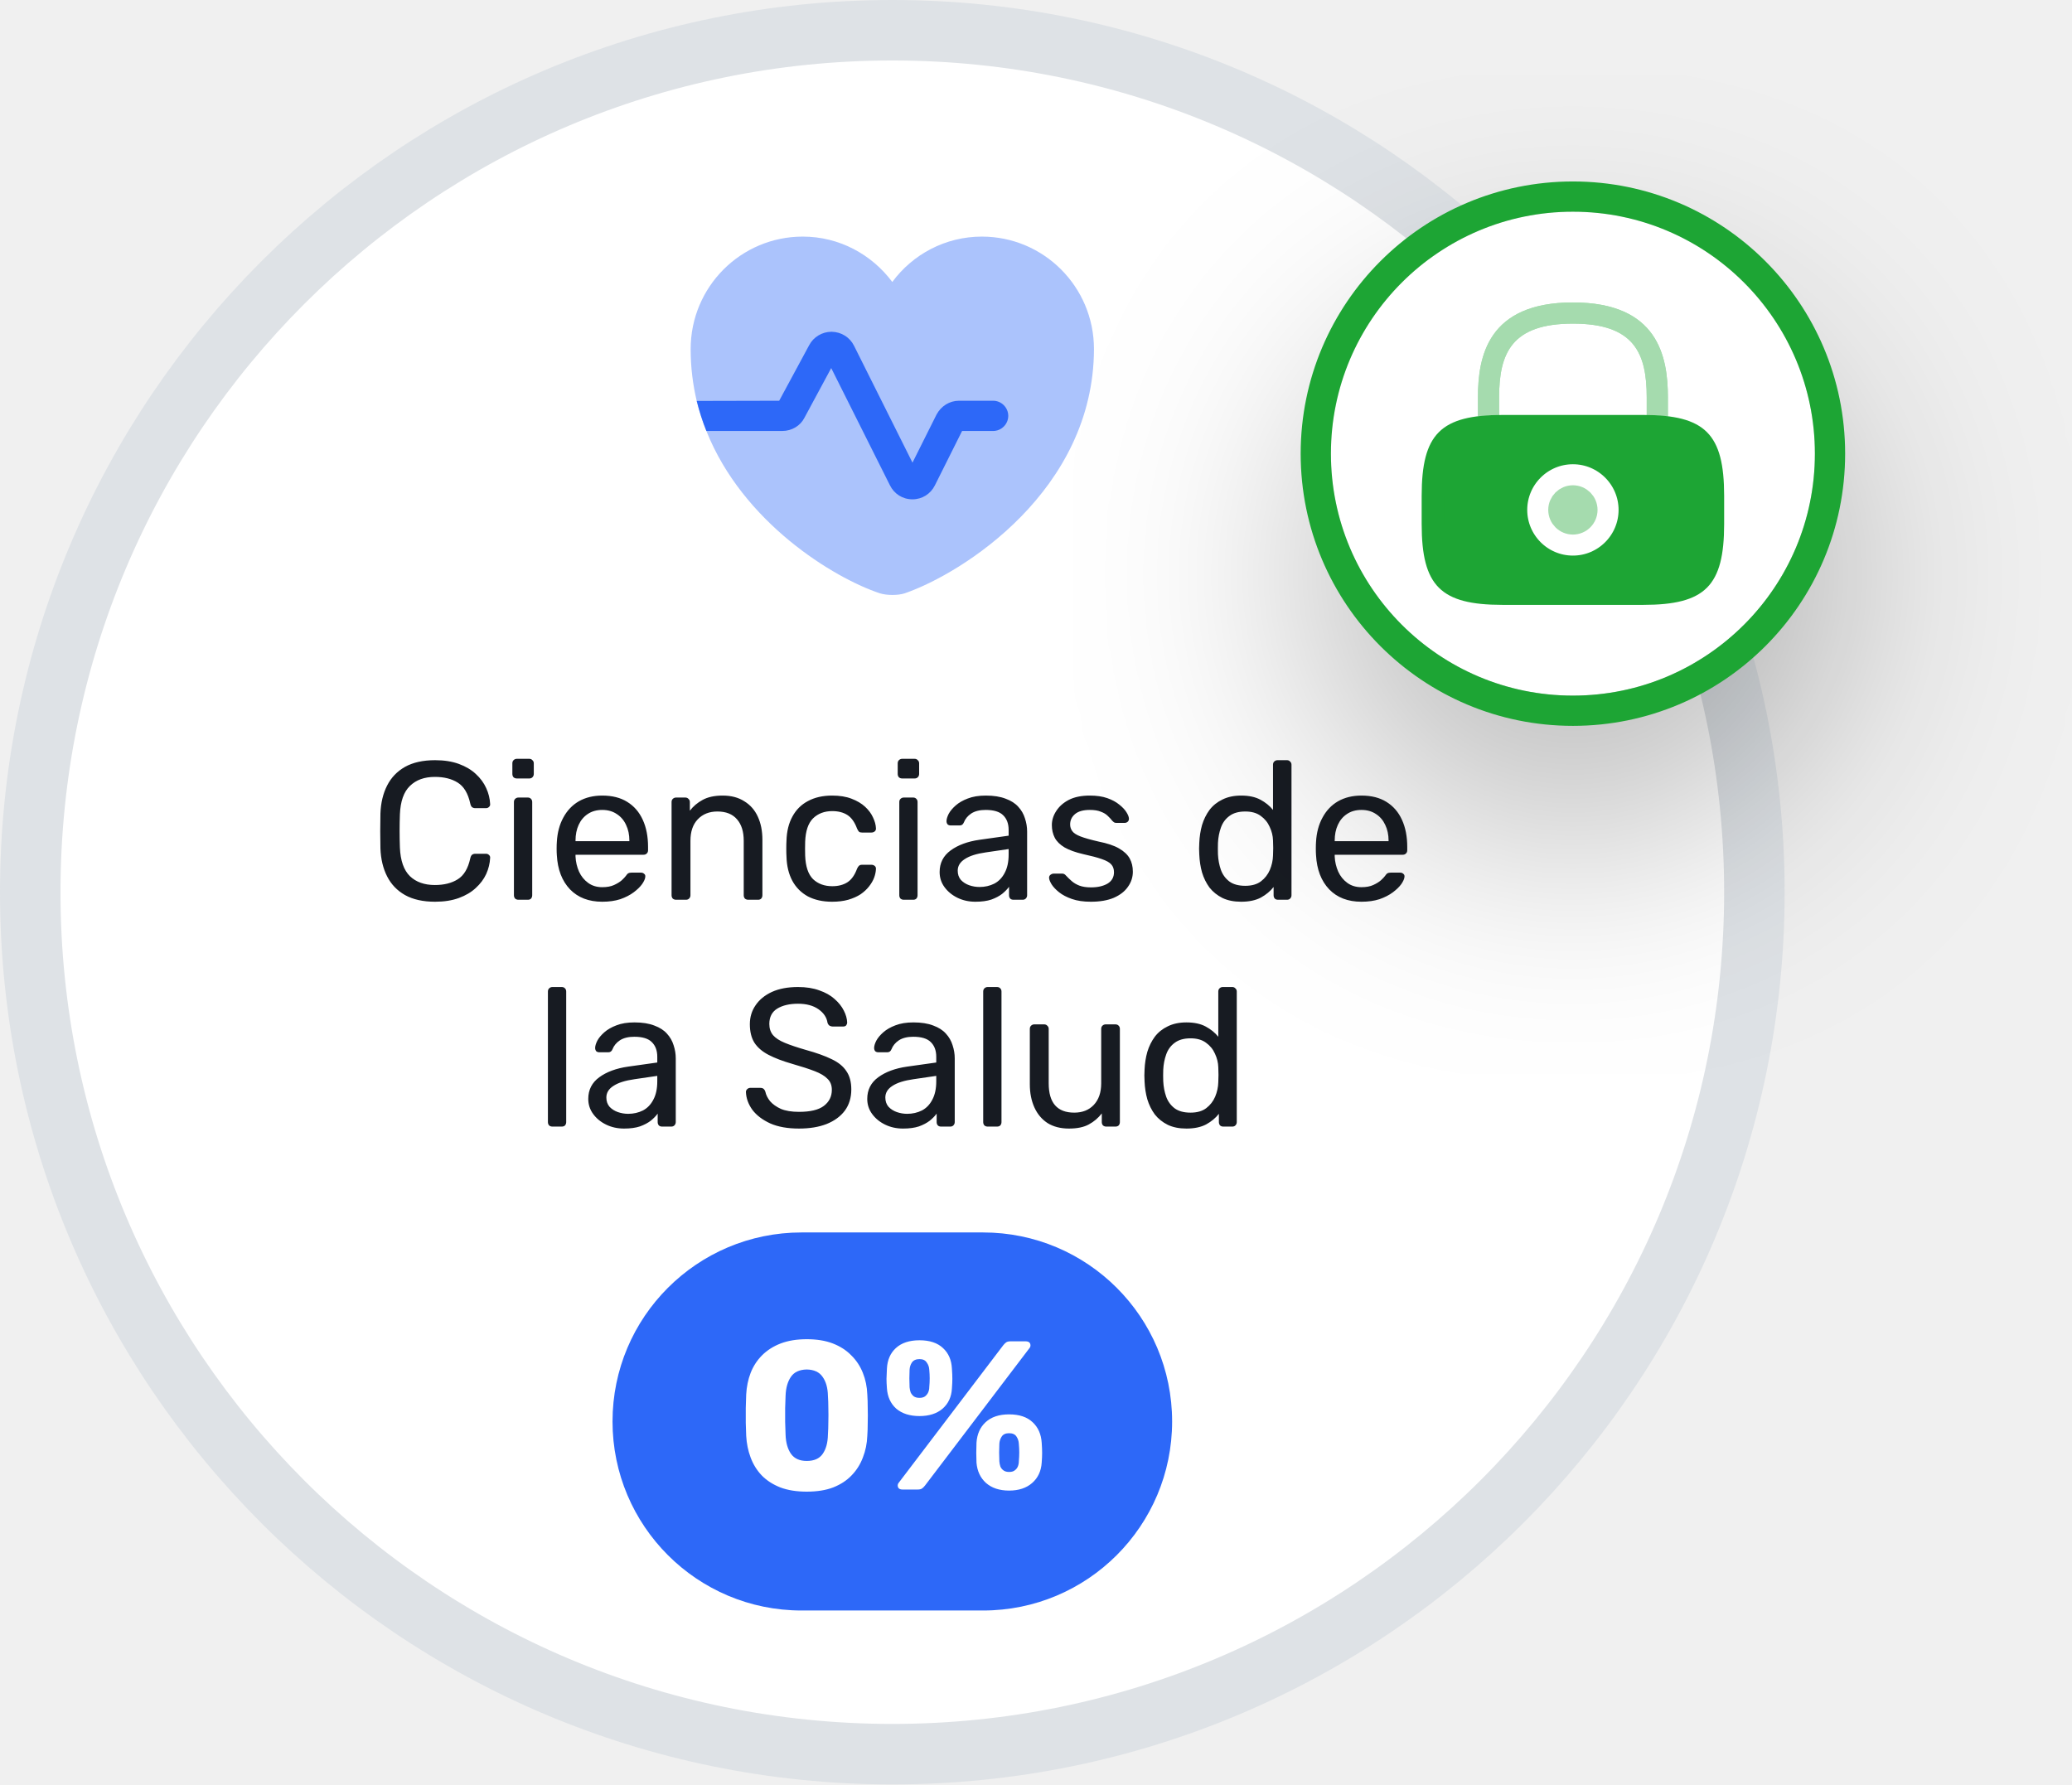
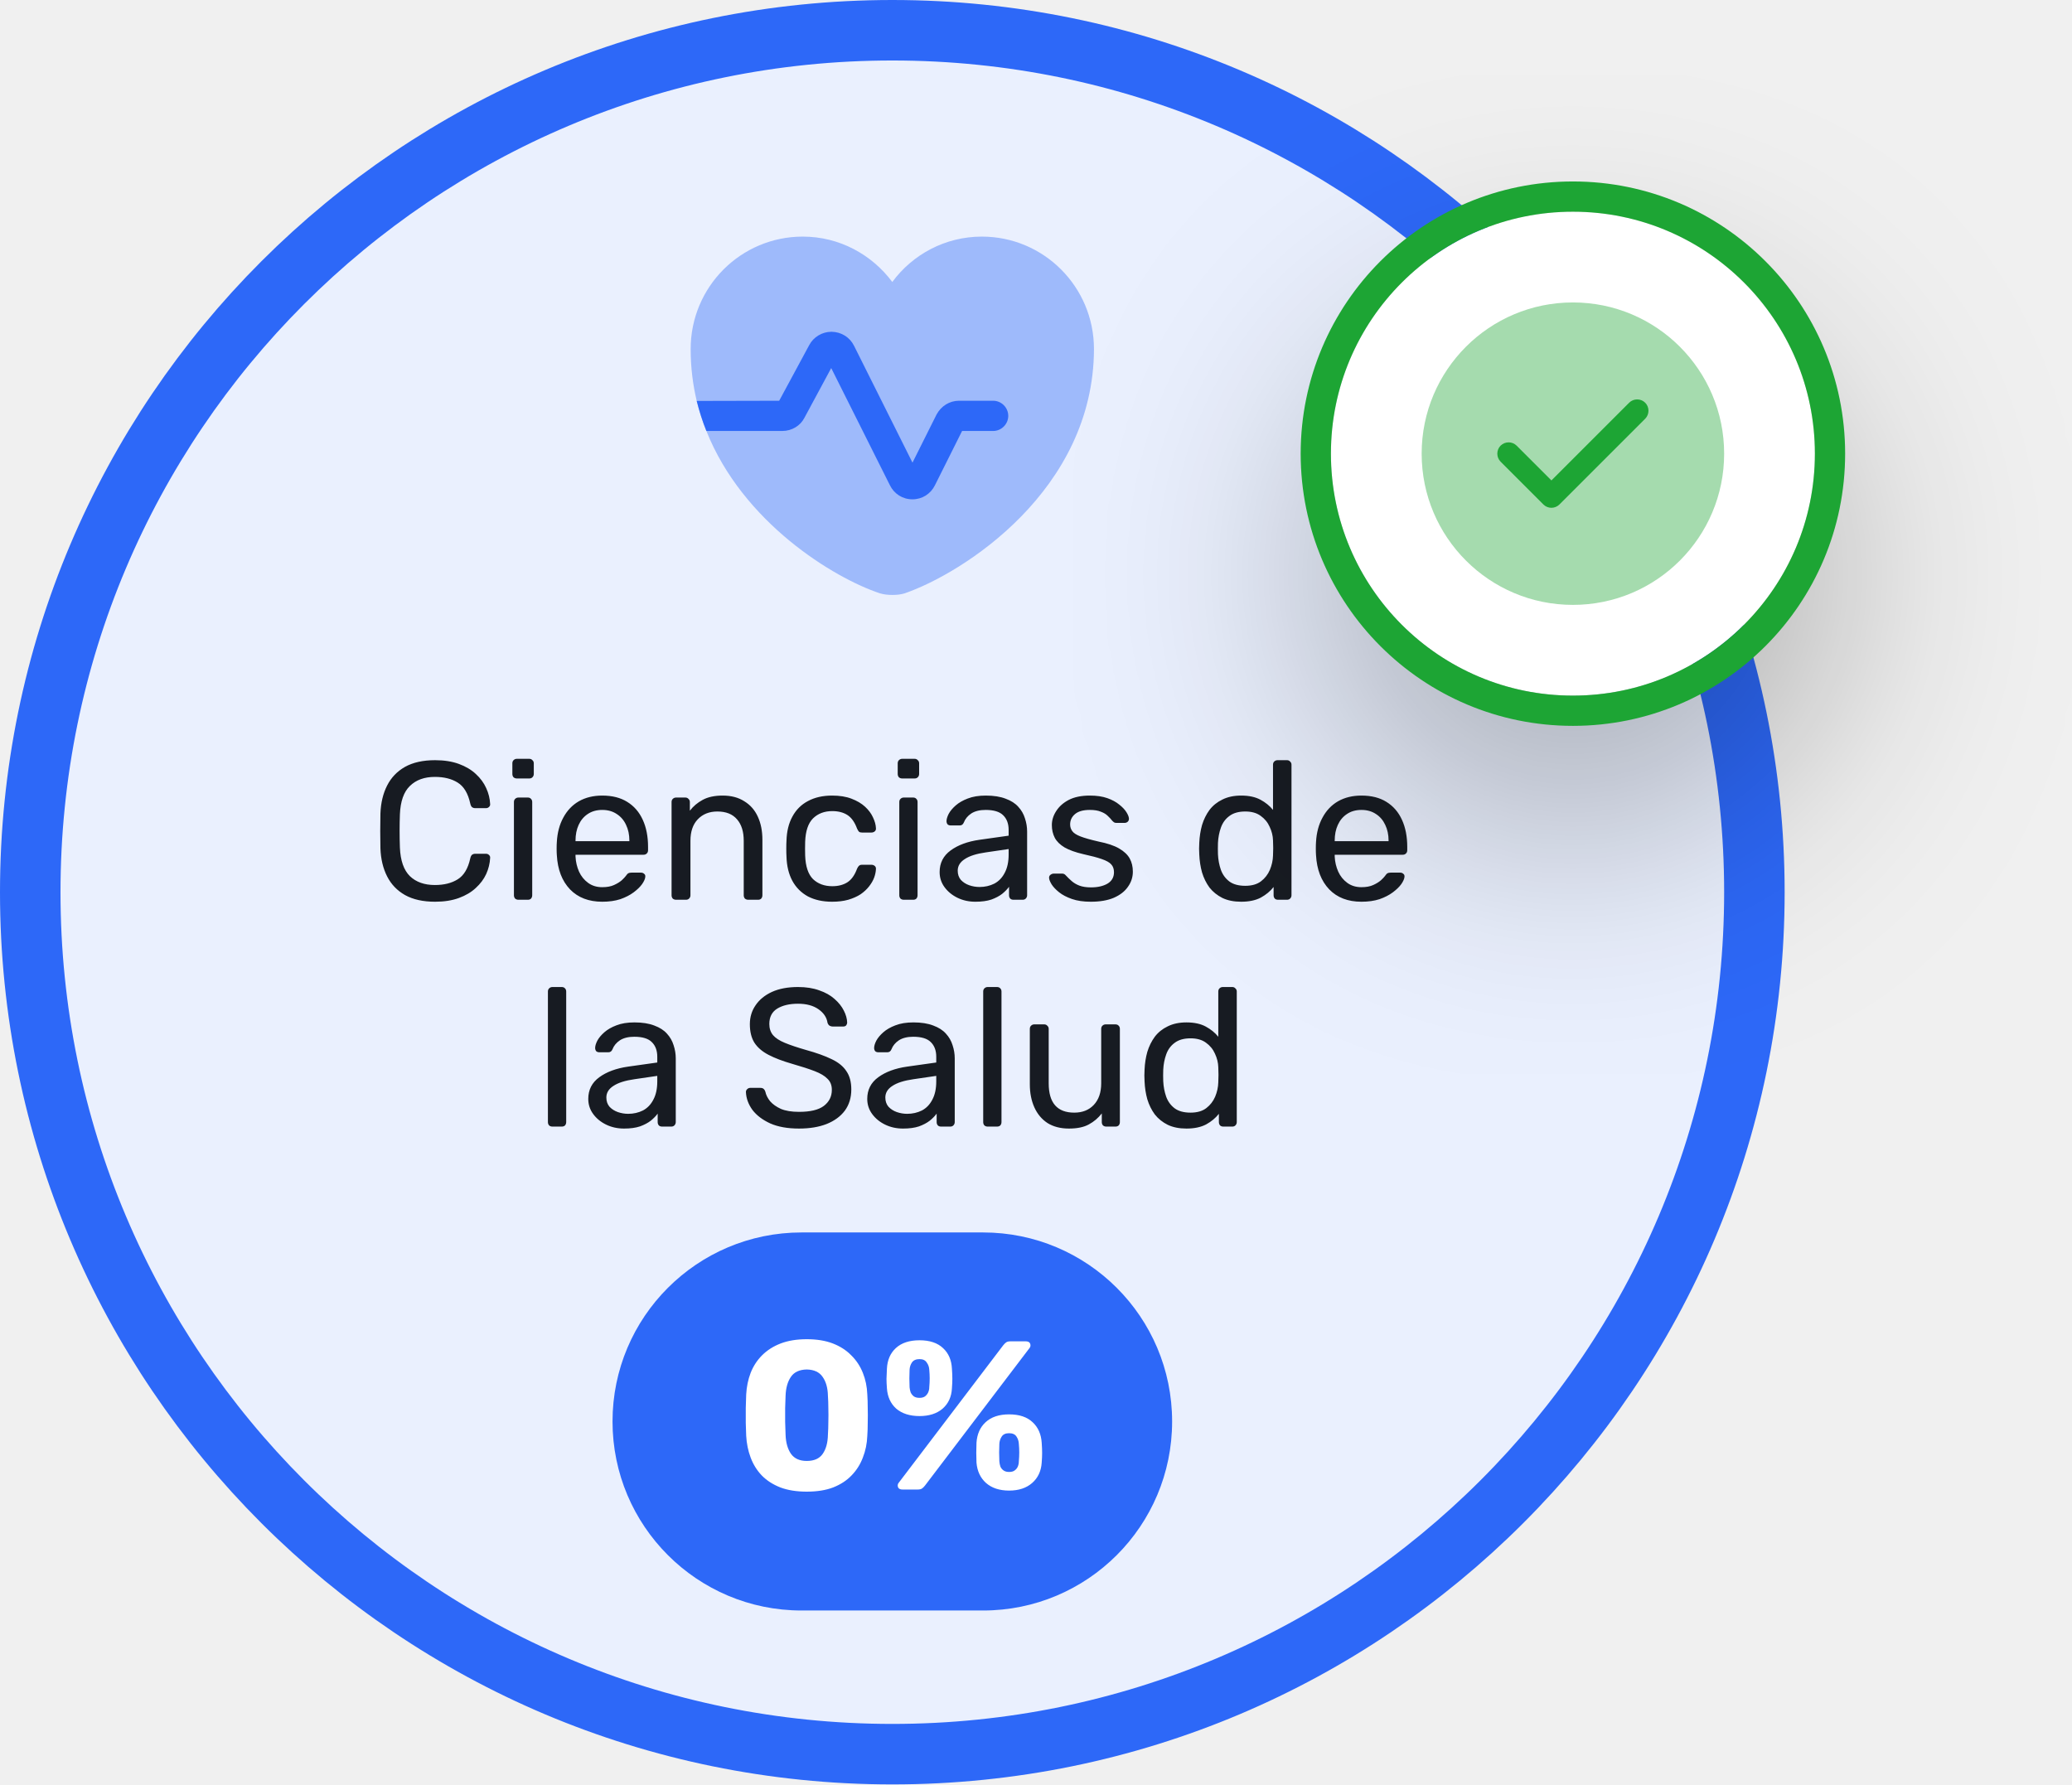
<svg xmlns="http://www.w3.org/2000/svg" width="137" height="118" viewBox="0 0 137 118" fill="none">
-   <rect x="2" y="2" width="114" height="114" rx="57" fill="white" />
-   <rect x="2" y="2" width="114" height="114" rx="57" stroke="#DEE2E6" stroke-width="4" />
-   <g clip-path="url(#clip0_15958_19596)">
-     <mask id="mask0_15958_19596" style="mask-type:luminance" maskUnits="userSpaceOnUse" x="43" y="11" width="32" height="33">
+   <rect x="2" y="2" width="114" height="114" rx="57" fill="#EAF0FE" />
+   <rect x="2" y="2" width="114" height="114" rx="57" stroke="#2D68F8" stroke-width="4" />
+   <g clip-path="url(#clip0_16167_41104)">
+     <mask id="mask0_16167_41104" style="mask-type:luminance" maskUnits="userSpaceOnUse" x="43" y="11" width="32" height="33">
      <path d="M75 11.5H43V43.5H75V11.5Z" fill="white" />
    </mask>
-     <g mask="url(#mask0_15958_19596)">
+     <g mask="url(#mask0_16167_41104)">
      <path opacity="0.4" d="M72.333 23.087C72.306 32.42 63.679 37.9 59.826 39.233C59.386 39.38 58.639 39.38 58.173 39.233C55.133 38.22 49.119 34.566 46.706 28.5C46.453 27.873 46.239 27.206 46.066 26.513C45.813 25.433 45.666 24.3 45.666 23.087C45.666 18.966 48.986 15.646 53.079 15.646C55.506 15.646 57.639 16.833 58.999 18.646C60.333 16.833 62.493 15.646 64.919 15.646C69.013 15.646 72.333 18.966 72.333 23.087Z" fill="#2D68F8" />
      <path d="M65.666 26.5H63.413C62.786 26.5 62.226 26.847 61.92 27.42L60.333 30.593L56.466 22.86C56.186 22.3 55.626 21.953 55 21.94C54.986 21.94 54.986 21.94 54.973 21.94C54.36 21.94 53.786 22.287 53.506 22.82L51.52 26.5L46.066 26.513C46.24 27.207 46.453 27.873 46.706 28.5H51.72C52.36 28.5 52.92 28.153 53.186 27.633L54.96 24.34L58.84 32.087C59.12 32.66 59.68 33.02 60.333 33.02C60.973 33.02 61.533 32.66 61.813 32.1L63.613 28.5H65.666C66.213 28.5 66.666 28.047 66.666 27.5C66.666 26.953 66.213 26.5 65.666 26.5Z" fill="#2D68F8" />
    </g>
  </g>
  <path d="M28.768 59.63C27.971 59.63 27.308 59.483 26.779 59.188C26.259 58.893 25.864 58.482 25.596 57.953C25.327 57.424 25.18 56.809 25.154 56.107C25.145 55.752 25.141 55.37 25.141 54.963C25.141 54.556 25.145 54.166 25.154 53.793C25.18 53.091 25.327 52.476 25.596 51.947C25.864 51.418 26.259 51.007 26.779 50.712C27.308 50.417 27.971 50.27 28.768 50.27C29.366 50.27 29.89 50.352 30.341 50.517C30.791 50.682 31.164 50.903 31.459 51.18C31.762 51.457 31.992 51.769 32.148 52.116C32.304 52.454 32.391 52.805 32.408 53.169C32.416 53.247 32.391 53.312 32.33 53.364C32.278 53.416 32.213 53.442 32.135 53.442H31.42C31.342 53.442 31.273 53.42 31.212 53.377C31.16 53.334 31.121 53.256 31.095 53.143C30.948 52.467 30.67 52.003 30.263 51.752C29.864 51.501 29.361 51.375 28.755 51.375C28.061 51.375 27.511 51.574 27.104 51.973C26.697 52.363 26.476 52.991 26.441 53.858C26.415 54.569 26.415 55.297 26.441 56.042C26.476 56.909 26.697 57.541 27.104 57.94C27.511 58.33 28.061 58.525 28.755 58.525C29.361 58.525 29.864 58.399 30.263 58.148C30.67 57.897 30.948 57.433 31.095 56.757C31.121 56.644 31.16 56.566 31.212 56.523C31.273 56.48 31.342 56.458 31.42 56.458H32.135C32.213 56.458 32.278 56.484 32.33 56.536C32.391 56.588 32.416 56.653 32.408 56.731C32.391 57.095 32.304 57.45 32.148 57.797C31.992 58.135 31.762 58.443 31.459 58.72C31.164 58.997 30.791 59.218 30.341 59.383C29.89 59.548 29.366 59.63 28.768 59.63ZM34.28 59.5C34.193 59.5 34.12 59.474 34.059 59.422C34.007 59.361 33.981 59.288 33.981 59.201V53.039C33.981 52.952 34.007 52.883 34.059 52.831C34.12 52.77 34.193 52.74 34.28 52.74H34.904C34.991 52.74 35.06 52.77 35.112 52.831C35.164 52.883 35.19 52.952 35.19 53.039V59.201C35.19 59.288 35.164 59.361 35.112 59.422C35.06 59.474 34.991 59.5 34.904 59.5H34.28ZM34.176 51.479C34.089 51.479 34.016 51.453 33.955 51.401C33.903 51.34 33.877 51.267 33.877 51.18V50.478C33.877 50.391 33.903 50.322 33.955 50.27C34.016 50.209 34.089 50.179 34.176 50.179H34.995C35.082 50.179 35.151 50.209 35.203 50.27C35.264 50.322 35.294 50.391 35.294 50.478V51.18C35.294 51.267 35.264 51.34 35.203 51.401C35.151 51.453 35.082 51.479 34.995 51.479H34.176ZM39.821 59.63C38.928 59.63 38.217 59.357 37.688 58.811C37.16 58.256 36.87 57.502 36.818 56.549C36.809 56.436 36.804 56.293 36.804 56.12C36.804 55.938 36.809 55.791 36.818 55.678C36.852 55.063 36.995 54.525 37.246 54.066C37.498 53.598 37.84 53.238 38.273 52.987C38.715 52.736 39.231 52.61 39.821 52.61C40.479 52.61 41.029 52.749 41.471 53.026C41.922 53.303 42.264 53.698 42.498 54.209C42.733 54.72 42.849 55.318 42.849 56.003V56.224C42.849 56.319 42.819 56.393 42.758 56.445C42.706 56.497 42.637 56.523 42.55 56.523H38.053C38.053 56.532 38.053 56.549 38.053 56.575C38.053 56.601 38.053 56.623 38.053 56.64C38.07 56.995 38.148 57.329 38.286 57.641C38.425 57.944 38.624 58.191 38.885 58.382C39.145 58.573 39.456 58.668 39.821 58.668C40.133 58.668 40.392 58.62 40.6 58.525C40.809 58.43 40.977 58.326 41.108 58.213C41.237 58.092 41.324 58.001 41.367 57.94C41.446 57.827 41.506 57.762 41.55 57.745C41.593 57.719 41.662 57.706 41.758 57.706H42.382C42.468 57.706 42.538 57.732 42.59 57.784C42.65 57.827 42.676 57.892 42.667 57.979C42.659 58.109 42.59 58.269 42.459 58.46C42.33 58.642 42.143 58.824 41.901 59.006C41.658 59.188 41.363 59.34 41.017 59.461C40.67 59.574 40.271 59.63 39.821 59.63ZM38.053 55.626H41.614V55.587C41.614 55.197 41.541 54.85 41.394 54.547C41.255 54.244 41.051 54.005 40.782 53.832C40.514 53.65 40.193 53.559 39.821 53.559C39.448 53.559 39.127 53.65 38.858 53.832C38.599 54.005 38.399 54.244 38.261 54.547C38.122 54.85 38.053 55.197 38.053 55.587V55.626ZM44.703 59.5C44.616 59.5 44.543 59.474 44.482 59.422C44.43 59.361 44.404 59.288 44.404 59.201V53.039C44.404 52.952 44.43 52.883 44.482 52.831C44.543 52.77 44.616 52.74 44.703 52.74H45.314C45.401 52.74 45.47 52.77 45.522 52.831C45.583 52.883 45.613 52.952 45.613 53.039V53.611C45.838 53.316 46.12 53.078 46.458 52.896C46.805 52.705 47.247 52.61 47.784 52.61C48.347 52.61 48.824 52.736 49.214 52.987C49.613 53.23 49.912 53.572 50.111 54.014C50.31 54.447 50.41 54.954 50.41 55.535V59.201C50.41 59.288 50.384 59.361 50.332 59.422C50.28 59.474 50.211 59.5 50.124 59.5H49.474C49.387 59.5 49.314 59.474 49.253 59.422C49.201 59.361 49.175 59.288 49.175 59.201V55.6C49.175 54.993 49.028 54.521 48.733 54.183C48.438 53.836 48.005 53.663 47.433 53.663C46.896 53.663 46.462 53.836 46.133 54.183C45.812 54.521 45.652 54.993 45.652 55.6V59.201C45.652 59.288 45.622 59.361 45.561 59.422C45.509 59.474 45.44 59.5 45.353 59.5H44.703ZM55.018 59.63C54.402 59.63 53.869 59.513 53.419 59.279C52.977 59.036 52.634 58.694 52.392 58.252C52.149 57.801 52.019 57.264 52.002 56.64C51.993 56.51 51.989 56.337 51.989 56.12C51.989 55.903 51.993 55.73 52.002 55.6C52.019 54.976 52.149 54.443 52.392 54.001C52.634 53.55 52.977 53.208 53.419 52.974C53.869 52.731 54.402 52.61 55.018 52.61C55.52 52.61 55.949 52.679 56.305 52.818C56.669 52.957 56.968 53.134 57.202 53.351C57.436 53.568 57.609 53.802 57.722 54.053C57.843 54.304 57.908 54.543 57.917 54.768C57.925 54.855 57.899 54.924 57.839 54.976C57.778 55.028 57.704 55.054 57.618 55.054H56.994C56.907 55.054 56.842 55.037 56.799 55.002C56.755 54.959 56.712 54.889 56.669 54.794C56.513 54.369 56.3 54.07 56.032 53.897C55.763 53.724 55.429 53.637 55.031 53.637C54.511 53.637 54.086 53.797 53.757 54.118C53.436 54.439 53.263 54.954 53.237 55.665C53.228 55.977 53.228 56.28 53.237 56.575C53.263 57.294 53.436 57.814 53.757 58.135C54.086 58.447 54.511 58.603 55.031 58.603C55.429 58.603 55.763 58.516 56.032 58.343C56.3 58.17 56.513 57.871 56.669 57.446C56.712 57.351 56.755 57.286 56.799 57.251C56.842 57.208 56.907 57.186 56.994 57.186H57.618C57.704 57.186 57.778 57.212 57.839 57.264C57.899 57.316 57.925 57.385 57.917 57.472C57.908 57.654 57.869 57.84 57.8 58.031C57.73 58.222 57.618 58.417 57.462 58.616C57.314 58.807 57.128 58.98 56.903 59.136C56.677 59.283 56.404 59.405 56.084 59.5C55.772 59.587 55.416 59.63 55.018 59.63ZM59.76 59.5C59.673 59.5 59.599 59.474 59.538 59.422C59.486 59.361 59.461 59.288 59.461 59.201V53.039C59.461 52.952 59.486 52.883 59.538 52.831C59.599 52.77 59.673 52.74 59.76 52.74H60.383C60.47 52.74 60.539 52.77 60.592 52.831C60.644 52.883 60.669 52.952 60.669 53.039V59.201C60.669 59.288 60.644 59.361 60.592 59.422C60.539 59.474 60.47 59.5 60.383 59.5H59.76ZM59.656 51.479C59.569 51.479 59.495 51.453 59.434 51.401C59.383 51.34 59.356 51.267 59.356 51.18V50.478C59.356 50.391 59.383 50.322 59.434 50.27C59.495 50.209 59.569 50.179 59.656 50.179H60.474C60.561 50.179 60.63 50.209 60.682 50.27C60.743 50.322 60.773 50.391 60.773 50.478V51.18C60.773 51.267 60.743 51.34 60.682 51.401C60.63 51.453 60.561 51.479 60.474 51.479H59.656ZM64.494 59.63C64.061 59.63 63.666 59.543 63.311 59.37C62.956 59.197 62.67 58.963 62.453 58.668C62.236 58.373 62.128 58.04 62.128 57.667C62.128 57.069 62.371 56.592 62.856 56.237C63.341 55.882 63.974 55.648 64.754 55.535L66.691 55.262V54.885C66.691 54.469 66.57 54.144 66.327 53.91C66.093 53.676 65.707 53.559 65.17 53.559C64.78 53.559 64.464 53.637 64.221 53.793C63.987 53.949 63.822 54.148 63.727 54.391C63.675 54.521 63.584 54.586 63.454 54.586H62.869C62.774 54.586 62.7 54.56 62.648 54.508C62.605 54.447 62.583 54.378 62.583 54.3C62.583 54.17 62.631 54.01 62.726 53.819C62.83 53.628 62.986 53.442 63.194 53.26C63.402 53.078 63.666 52.926 63.987 52.805C64.316 52.675 64.715 52.61 65.183 52.61C65.703 52.61 66.141 52.679 66.496 52.818C66.851 52.948 67.129 53.126 67.328 53.351C67.536 53.576 67.683 53.832 67.77 54.118C67.865 54.404 67.913 54.694 67.913 54.989V59.201C67.913 59.288 67.883 59.361 67.822 59.422C67.77 59.474 67.701 59.5 67.614 59.5H67.016C66.921 59.5 66.847 59.474 66.795 59.422C66.743 59.361 66.717 59.288 66.717 59.201V58.642C66.604 58.798 66.453 58.954 66.262 59.11C66.071 59.257 65.833 59.383 65.547 59.487C65.261 59.582 64.91 59.63 64.494 59.63ZM64.767 58.655C65.122 58.655 65.447 58.581 65.742 58.434C66.037 58.278 66.266 58.04 66.431 57.719C66.604 57.398 66.691 56.995 66.691 56.51V56.146L65.183 56.367C64.568 56.454 64.104 56.601 63.792 56.809C63.48 57.008 63.324 57.264 63.324 57.576C63.324 57.819 63.393 58.022 63.532 58.187C63.679 58.343 63.861 58.46 64.078 58.538C64.303 58.616 64.533 58.655 64.767 58.655ZM72.122 59.63C71.636 59.63 71.221 59.569 70.874 59.448C70.527 59.327 70.246 59.179 70.029 59.006C69.812 58.833 69.647 58.659 69.535 58.486C69.431 58.313 69.374 58.174 69.366 58.07C69.357 57.975 69.388 57.901 69.457 57.849C69.526 57.797 69.596 57.771 69.665 57.771H70.237C70.289 57.771 70.328 57.78 70.354 57.797C70.388 57.806 70.432 57.84 70.484 57.901C70.597 58.022 70.722 58.144 70.861 58.265C70.999 58.386 71.168 58.486 71.368 58.564C71.576 58.642 71.832 58.681 72.135 58.681C72.577 58.681 72.941 58.599 73.227 58.434C73.513 58.261 73.656 58.009 73.656 57.68C73.656 57.463 73.595 57.29 73.474 57.16C73.361 57.03 73.153 56.913 72.85 56.809C72.555 56.705 72.148 56.597 71.628 56.484C71.108 56.363 70.696 56.215 70.393 56.042C70.09 55.86 69.873 55.648 69.743 55.405C69.613 55.154 69.548 54.872 69.548 54.56C69.548 54.239 69.643 53.932 69.834 53.637C70.025 53.334 70.302 53.087 70.666 52.896C71.038 52.705 71.502 52.61 72.057 52.61C72.507 52.61 72.893 52.666 73.214 52.779C73.534 52.892 73.799 53.035 74.007 53.208C74.215 53.373 74.371 53.537 74.475 53.702C74.579 53.867 74.635 54.005 74.644 54.118C74.653 54.205 74.626 54.278 74.566 54.339C74.505 54.391 74.436 54.417 74.358 54.417H73.812C73.751 54.417 73.699 54.404 73.656 54.378C73.621 54.352 73.587 54.322 73.552 54.287C73.465 54.174 73.361 54.062 73.24 53.949C73.127 53.836 72.975 53.745 72.785 53.676C72.603 53.598 72.36 53.559 72.057 53.559C71.624 53.559 71.299 53.65 71.082 53.832C70.865 54.014 70.757 54.244 70.757 54.521C70.757 54.686 70.805 54.833 70.9 54.963C70.995 55.093 71.177 55.21 71.446 55.314C71.715 55.418 72.113 55.531 72.642 55.652C73.214 55.765 73.665 55.916 73.994 56.107C74.323 56.298 74.557 56.519 74.696 56.77C74.835 57.021 74.904 57.312 74.904 57.641C74.904 58.005 74.796 58.339 74.579 58.642C74.371 58.945 74.059 59.188 73.643 59.37C73.236 59.543 72.728 59.63 72.122 59.63ZM82.065 59.63C81.589 59.63 81.177 59.548 80.83 59.383C80.484 59.21 80.198 58.98 79.972 58.694C79.756 58.399 79.591 58.066 79.478 57.693C79.374 57.32 79.314 56.926 79.296 56.51C79.288 56.371 79.283 56.241 79.283 56.12C79.283 55.999 79.288 55.869 79.296 55.73C79.314 55.323 79.374 54.933 79.478 54.56C79.591 54.187 79.756 53.854 79.972 53.559C80.198 53.264 80.484 53.035 80.83 52.87C81.177 52.697 81.589 52.61 82.065 52.61C82.577 52.61 83.001 52.701 83.339 52.883C83.677 53.065 83.955 53.29 84.171 53.559V50.569C84.171 50.482 84.197 50.413 84.249 50.361C84.31 50.3 84.384 50.27 84.47 50.27H85.094C85.181 50.27 85.25 50.3 85.302 50.361C85.363 50.413 85.393 50.482 85.393 50.569V59.201C85.393 59.288 85.363 59.361 85.302 59.422C85.25 59.474 85.181 59.5 85.094 59.5H84.509C84.414 59.5 84.34 59.474 84.288 59.422C84.236 59.361 84.21 59.288 84.21 59.201V58.655C83.994 58.932 83.712 59.166 83.365 59.357C83.019 59.539 82.585 59.63 82.065 59.63ZM82.338 58.577C82.772 58.577 83.118 58.477 83.378 58.278C83.638 58.079 83.833 57.827 83.963 57.524C84.093 57.212 84.163 56.896 84.171 56.575C84.18 56.436 84.184 56.272 84.184 56.081C84.184 55.882 84.18 55.713 84.171 55.574C84.163 55.271 84.089 54.972 83.95 54.677C83.82 54.382 83.621 54.14 83.352 53.949C83.092 53.758 82.754 53.663 82.338 53.663C81.896 53.663 81.545 53.763 81.285 53.962C81.025 54.153 80.839 54.408 80.726 54.729C80.614 55.041 80.549 55.379 80.531 55.743C80.523 55.994 80.523 56.246 80.531 56.497C80.549 56.861 80.614 57.203 80.726 57.524C80.839 57.836 81.025 58.092 81.285 58.291C81.545 58.482 81.896 58.577 82.338 58.577ZM90.018 59.63C89.125 59.63 88.414 59.357 87.886 58.811C87.357 58.256 87.067 57.502 87.015 56.549C87.006 56.436 87.002 56.293 87.002 56.12C87.002 55.938 87.006 55.791 87.015 55.678C87.049 55.063 87.192 54.525 87.444 54.066C87.695 53.598 88.037 53.238 88.471 52.987C88.913 52.736 89.428 52.61 90.018 52.61C90.676 52.61 91.227 52.749 91.669 53.026C92.119 53.303 92.462 53.698 92.696 54.209C92.93 54.72 93.047 55.318 93.047 56.003V56.224C93.047 56.319 93.016 56.393 92.956 56.445C92.904 56.497 92.834 56.523 92.748 56.523H88.25C88.25 56.532 88.25 56.549 88.25 56.575C88.25 56.601 88.25 56.623 88.25 56.64C88.267 56.995 88.345 57.329 88.484 57.641C88.622 57.944 88.822 58.191 89.082 58.382C89.342 58.573 89.654 58.668 90.018 58.668C90.33 58.668 90.59 58.62 90.798 58.525C91.006 58.43 91.175 58.326 91.305 58.213C91.435 58.092 91.521 58.001 91.565 57.94C91.643 57.827 91.703 57.762 91.747 57.745C91.79 57.719 91.859 57.706 91.955 57.706H92.579C92.665 57.706 92.735 57.732 92.787 57.784C92.847 57.827 92.873 57.892 92.865 57.979C92.856 58.109 92.787 58.269 92.657 58.46C92.527 58.642 92.34 58.824 92.098 59.006C91.855 59.188 91.56 59.34 91.214 59.461C90.867 59.574 90.468 59.63 90.018 59.63ZM88.25 55.626H91.812V55.587C91.812 55.197 91.738 54.85 91.591 54.547C91.452 54.244 91.248 54.005 90.98 53.832C90.711 53.65 90.39 53.559 90.018 53.559C89.645 53.559 89.324 53.65 89.056 53.832C88.796 54.005 88.596 54.244 88.458 54.547C88.319 54.85 88.25 55.197 88.25 55.587V55.626ZM36.527 74.5C36.441 74.5 36.367 74.474 36.306 74.422C36.254 74.361 36.228 74.288 36.228 74.201V65.569C36.228 65.482 36.254 65.413 36.306 65.361C36.367 65.3 36.441 65.27 36.527 65.27H37.138C37.234 65.27 37.307 65.3 37.359 65.361C37.411 65.413 37.437 65.482 37.437 65.569V74.201C37.437 74.288 37.411 74.361 37.359 74.422C37.307 74.474 37.234 74.5 37.138 74.5H36.527ZM41.262 74.63C40.828 74.63 40.434 74.543 40.079 74.37C39.723 74.197 39.437 73.963 39.221 73.668C39.004 73.373 38.896 73.04 38.896 72.667C38.896 72.069 39.138 71.592 39.624 71.237C40.109 70.882 40.742 70.648 41.522 70.535L43.459 70.262V69.885C43.459 69.469 43.337 69.144 43.095 68.91C42.861 68.676 42.475 68.559 41.938 68.559C41.548 68.559 41.231 68.637 40.989 68.793C40.755 68.949 40.59 69.148 40.495 69.391C40.443 69.521 40.352 69.586 40.222 69.586H39.637C39.541 69.586 39.468 69.56 39.416 69.508C39.372 69.447 39.351 69.378 39.351 69.3C39.351 69.17 39.398 69.01 39.494 68.819C39.598 68.628 39.754 68.442 39.962 68.26C40.17 68.078 40.434 67.926 40.755 67.805C41.084 67.675 41.483 67.61 41.951 67.61C42.471 67.61 42.908 67.679 43.264 67.818C43.619 67.948 43.896 68.126 44.096 68.351C44.304 68.576 44.451 68.832 44.538 69.118C44.633 69.404 44.681 69.694 44.681 69.989V74.201C44.681 74.288 44.65 74.361 44.59 74.422C44.538 74.474 44.468 74.5 44.382 74.5H43.784C43.688 74.5 43.615 74.474 43.563 74.422C43.511 74.361 43.485 74.288 43.485 74.201V73.642C43.372 73.798 43.22 73.954 43.03 74.11C42.839 74.257 42.601 74.383 42.315 74.487C42.029 74.582 41.678 74.63 41.262 74.63ZM41.535 73.655C41.89 73.655 42.215 73.581 42.51 73.434C42.804 73.278 43.034 73.04 43.199 72.719C43.372 72.398 43.459 71.995 43.459 71.51V71.146L41.951 71.367C41.335 71.454 40.872 71.601 40.56 71.809C40.248 72.008 40.092 72.264 40.092 72.576C40.092 72.819 40.161 73.022 40.3 73.187C40.447 73.343 40.629 73.46 40.846 73.538C41.071 73.616 41.301 73.655 41.535 73.655ZM52.83 74.63C52.076 74.63 51.443 74.517 50.932 74.292C50.421 74.058 50.026 73.759 49.749 73.395C49.48 73.022 49.337 72.628 49.32 72.212C49.32 72.143 49.346 72.082 49.398 72.03C49.459 71.969 49.528 71.939 49.606 71.939H50.269C50.373 71.939 50.451 71.965 50.503 72.017C50.555 72.069 50.59 72.13 50.607 72.199C50.65 72.407 50.754 72.615 50.919 72.823C51.092 73.022 51.331 73.191 51.634 73.33C51.946 73.46 52.345 73.525 52.83 73.525C53.575 73.525 54.121 73.395 54.468 73.135C54.823 72.866 55.001 72.511 55.001 72.069C55.001 71.766 54.906 71.523 54.715 71.341C54.533 71.15 54.251 70.981 53.87 70.834C53.489 70.687 52.995 70.526 52.388 70.353C51.755 70.171 51.231 69.972 50.815 69.755C50.399 69.538 50.087 69.27 49.879 68.949C49.68 68.628 49.58 68.221 49.58 67.727C49.58 67.259 49.706 66.843 49.957 66.479C50.208 66.106 50.568 65.812 51.036 65.595C51.513 65.378 52.089 65.27 52.765 65.27C53.302 65.27 53.77 65.344 54.169 65.491C54.576 65.63 54.914 65.82 55.183 66.063C55.452 66.297 55.655 66.553 55.794 66.83C55.933 67.099 56.006 67.363 56.015 67.623C56.015 67.684 55.993 67.744 55.95 67.805C55.907 67.857 55.837 67.883 55.742 67.883H55.053C54.992 67.883 54.927 67.866 54.858 67.831C54.797 67.796 54.75 67.731 54.715 67.636C54.663 67.281 54.464 66.982 54.117 66.739C53.77 66.496 53.32 66.375 52.765 66.375C52.202 66.375 51.742 66.483 51.387 66.7C51.04 66.917 50.867 67.255 50.867 67.714C50.867 68.009 50.949 68.256 51.114 68.455C51.279 68.646 51.539 68.815 51.894 68.962C52.249 69.109 52.713 69.265 53.285 69.43C53.978 69.621 54.546 69.824 54.988 70.041C55.43 70.249 55.755 70.513 55.963 70.834C56.18 71.146 56.288 71.549 56.288 72.043C56.288 72.589 56.145 73.057 55.859 73.447C55.573 73.828 55.17 74.123 54.65 74.331C54.139 74.53 53.532 74.63 52.83 74.63ZM59.708 74.63C59.275 74.63 58.88 74.543 58.525 74.37C58.169 74.197 57.883 73.963 57.667 73.668C57.45 73.373 57.342 73.04 57.342 72.667C57.342 72.069 57.584 71.592 58.07 71.237C58.555 70.882 59.188 70.648 59.968 70.535L61.905 70.262V69.885C61.905 69.469 61.783 69.144 61.541 68.91C61.307 68.676 60.921 68.559 60.384 68.559C59.994 68.559 59.678 68.637 59.435 68.793C59.201 68.949 59.036 69.148 58.941 69.391C58.889 69.521 58.798 69.586 58.668 69.586H58.083C57.987 69.586 57.914 69.56 57.862 69.508C57.819 69.447 57.797 69.378 57.797 69.3C57.797 69.17 57.844 69.01 57.94 68.819C58.044 68.628 58.2 68.442 58.408 68.26C58.616 68.078 58.88 67.926 59.201 67.805C59.53 67.675 59.929 67.61 60.397 67.61C60.917 67.61 61.355 67.679 61.71 67.818C62.065 67.948 62.343 68.126 62.542 68.351C62.75 68.576 62.897 68.832 62.984 69.118C63.079 69.404 63.127 69.694 63.127 69.989V74.201C63.127 74.288 63.096 74.361 63.036 74.422C62.984 74.474 62.914 74.5 62.828 74.5H62.23C62.135 74.5 62.061 74.474 62.009 74.422C61.957 74.361 61.931 74.288 61.931 74.201V73.642C61.818 73.798 61.666 73.954 61.476 74.11C61.285 74.257 61.047 74.383 60.761 74.487C60.475 74.582 60.124 74.63 59.708 74.63ZM59.981 73.655C60.336 73.655 60.661 73.581 60.956 73.434C61.251 73.278 61.48 73.04 61.645 72.719C61.818 72.398 61.905 71.995 61.905 71.51V71.146L60.397 71.367C59.782 71.454 59.318 71.601 59.006 71.809C58.694 72.008 58.538 72.264 58.538 72.576C58.538 72.819 58.607 73.022 58.746 73.187C58.893 73.343 59.075 73.46 59.292 73.538C59.517 73.616 59.747 73.655 59.981 73.655ZM65.308 74.5C65.221 74.5 65.147 74.474 65.087 74.422C65.035 74.361 65.009 74.288 65.009 74.201V65.569C65.009 65.482 65.035 65.413 65.087 65.361C65.147 65.3 65.221 65.27 65.308 65.27H65.919C66.014 65.27 66.088 65.3 66.14 65.361C66.192 65.413 66.218 65.482 66.218 65.569V74.201C66.218 74.288 66.192 74.361 66.14 74.422C66.088 74.474 66.014 74.5 65.919 74.5H65.308ZM70.679 74.63C70.124 74.63 69.652 74.509 69.262 74.266C68.88 74.015 68.59 73.668 68.391 73.226C68.192 72.784 68.092 72.277 68.092 71.705V68.039C68.092 67.952 68.118 67.883 68.17 67.831C68.231 67.77 68.304 67.74 68.391 67.74H69.041C69.127 67.74 69.197 67.77 69.249 67.831C69.309 67.883 69.34 67.952 69.34 68.039V71.64C69.34 72.931 69.903 73.577 71.03 73.577C71.567 73.577 71.996 73.408 72.317 73.07C72.646 72.723 72.811 72.247 72.811 71.64V68.039C72.811 67.952 72.837 67.883 72.889 67.831C72.95 67.77 73.023 67.74 73.11 67.74H73.747C73.842 67.74 73.916 67.77 73.968 67.831C74.02 67.883 74.046 67.952 74.046 68.039V74.201C74.046 74.288 74.02 74.361 73.968 74.422C73.916 74.474 73.842 74.5 73.747 74.5H73.149C73.062 74.5 72.989 74.474 72.928 74.422C72.876 74.361 72.85 74.288 72.85 74.201V73.629C72.616 73.932 72.33 74.175 71.992 74.357C71.662 74.539 71.225 74.63 70.679 74.63ZM78.447 74.63C77.971 74.63 77.559 74.548 77.212 74.383C76.865 74.21 76.579 73.98 76.354 73.694C76.138 73.399 75.973 73.066 75.86 72.693C75.756 72.32 75.695 71.926 75.678 71.51C75.669 71.371 75.665 71.241 75.665 71.12C75.665 70.999 75.669 70.869 75.678 70.73C75.695 70.323 75.756 69.933 75.86 69.56C75.973 69.187 76.138 68.854 76.354 68.559C76.579 68.264 76.865 68.035 77.212 67.87C77.559 67.697 77.971 67.61 78.447 67.61C78.959 67.61 79.383 67.701 79.721 67.883C80.059 68.065 80.337 68.29 80.553 68.559V65.569C80.553 65.482 80.579 65.413 80.631 65.361C80.692 65.3 80.766 65.27 80.852 65.27H81.476C81.563 65.27 81.632 65.3 81.684 65.361C81.745 65.413 81.775 65.482 81.775 65.569V74.201C81.775 74.288 81.745 74.361 81.684 74.422C81.632 74.474 81.563 74.5 81.476 74.5H80.891C80.796 74.5 80.722 74.474 80.67 74.422C80.618 74.361 80.592 74.288 80.592 74.201V73.655C80.376 73.932 80.094 74.166 79.747 74.357C79.4 74.539 78.967 74.63 78.447 74.63ZM78.72 73.577C79.153 73.577 79.5 73.477 79.76 73.278C80.02 73.079 80.215 72.827 80.345 72.524C80.475 72.212 80.544 71.896 80.553 71.575C80.562 71.436 80.566 71.272 80.566 71.081C80.566 70.882 80.562 70.713 80.553 70.574C80.544 70.271 80.471 69.972 80.332 69.677C80.202 69.382 80.003 69.14 79.734 68.949C79.474 68.758 79.136 68.663 78.72 68.663C78.278 68.663 77.927 68.763 77.667 68.962C77.407 69.153 77.221 69.408 77.108 69.729C76.996 70.041 76.93 70.379 76.913 70.743C76.904 70.994 76.904 71.246 76.913 71.497C76.93 71.861 76.996 72.203 77.108 72.524C77.221 72.836 77.407 73.092 77.667 73.291C77.927 73.482 78.278 73.577 78.72 73.577Z" fill="#171B22" />
  <rect x="40.5" y="81.5" width="37" height="25" rx="12.5" fill="#2D68F8" />
  <path d="M53.342 98.64C52.67 98.64 52.086 98.547 51.592 98.36C51.097 98.164 50.686 97.898 50.36 97.562C50.042 97.226 49.8 96.834 49.632 96.386C49.464 95.938 49.366 95.457 49.338 94.944C49.328 94.692 49.319 94.407 49.31 94.09C49.31 93.763 49.31 93.437 49.31 93.11C49.319 92.774 49.328 92.475 49.338 92.214C49.366 91.701 49.464 91.225 49.632 90.786C49.809 90.338 50.061 89.951 50.388 89.624C50.724 89.288 51.134 89.027 51.62 88.84C52.114 88.653 52.688 88.56 53.342 88.56C54.004 88.56 54.578 88.653 55.064 88.84C55.549 89.027 55.955 89.288 56.282 89.624C56.618 89.951 56.874 90.338 57.052 90.786C57.229 91.225 57.327 91.701 57.346 92.214C57.364 92.475 57.374 92.774 57.374 93.11C57.383 93.437 57.383 93.763 57.374 94.09C57.374 94.407 57.364 94.692 57.346 94.944C57.327 95.457 57.229 95.938 57.052 96.386C56.884 96.834 56.636 97.226 56.31 97.562C55.992 97.898 55.586 98.164 55.092 98.36C54.606 98.547 54.023 98.64 53.342 98.64ZM53.342 96.61C53.827 96.61 54.177 96.456 54.392 96.148C54.616 95.831 54.732 95.406 54.742 94.874C54.76 94.603 54.77 94.319 54.77 94.02C54.779 93.721 54.779 93.423 54.77 93.124C54.77 92.825 54.76 92.55 54.742 92.298C54.732 91.785 54.616 91.369 54.392 91.052C54.177 90.735 53.827 90.571 53.342 90.562C52.856 90.571 52.506 90.735 52.292 91.052C52.077 91.369 51.96 91.785 51.942 92.298C51.932 92.55 51.923 92.825 51.914 93.124C51.914 93.423 51.914 93.721 51.914 94.02C51.923 94.319 51.932 94.603 51.942 94.874C51.96 95.406 52.082 95.831 52.306 96.148C52.53 96.456 52.875 96.61 53.342 96.61ZM59.679 98.5C59.465 98.5 59.357 98.407 59.357 98.22C59.357 98.164 59.376 98.113 59.413 98.066L66.329 88.966C66.395 88.882 66.46 88.817 66.525 88.77C66.591 88.723 66.689 88.7 66.819 88.7H67.813C68.028 88.7 68.135 88.793 68.135 88.98C68.135 89.036 68.117 89.087 68.079 89.134L61.163 98.234C61.098 98.318 61.033 98.383 60.967 98.43C60.902 98.477 60.804 98.5 60.673 98.5H59.679ZM66.721 98.57C66.087 98.57 65.578 98.402 65.195 98.066C64.822 97.73 64.612 97.282 64.565 96.722C64.556 96.479 64.551 96.265 64.551 96.078C64.551 95.891 64.556 95.667 64.565 95.406C64.603 94.837 64.803 94.384 65.167 94.048C65.541 93.703 66.059 93.53 66.721 93.53C67.393 93.53 67.911 93.703 68.275 94.048C68.639 94.384 68.84 94.837 68.877 95.406C68.896 95.667 68.905 95.891 68.905 96.078C68.905 96.265 68.896 96.479 68.877 96.722C68.84 97.282 68.63 97.73 68.247 98.066C67.865 98.402 67.356 98.57 66.721 98.57ZM66.721 97.338C66.88 97.338 67.001 97.305 67.085 97.24C67.179 97.175 67.249 97.091 67.295 96.988C67.342 96.876 67.365 96.759 67.365 96.638C67.384 96.423 67.393 96.227 67.393 96.05C67.393 95.873 67.384 95.681 67.365 95.476C67.356 95.299 67.305 95.14 67.211 95C67.118 94.851 66.955 94.776 66.721 94.776C66.488 94.776 66.325 94.851 66.231 95C66.138 95.14 66.087 95.299 66.077 95.476C66.068 95.681 66.063 95.873 66.063 96.05C66.063 96.227 66.068 96.423 66.077 96.638C66.087 96.759 66.11 96.876 66.147 96.988C66.194 97.091 66.264 97.175 66.357 97.24C66.451 97.305 66.572 97.338 66.721 97.338ZM60.799 93.642C60.155 93.642 59.642 93.479 59.259 93.152C58.886 92.816 58.681 92.368 58.643 91.808C58.625 91.565 58.615 91.355 58.615 91.178C58.625 90.991 58.634 90.767 58.643 90.506C58.671 89.937 58.867 89.484 59.231 89.148C59.605 88.803 60.127 88.63 60.799 88.63C61.471 88.63 61.989 88.803 62.353 89.148C62.717 89.484 62.913 89.937 62.941 90.506C62.96 90.767 62.969 90.991 62.969 91.178C62.969 91.355 62.96 91.565 62.941 91.808C62.913 92.368 62.708 92.816 62.325 93.152C61.943 93.479 61.434 93.642 60.799 93.642ZM60.799 92.438C60.949 92.438 61.07 92.405 61.163 92.34C61.257 92.265 61.327 92.177 61.373 92.074C61.42 91.962 61.443 91.85 61.443 91.738C61.462 91.523 61.471 91.327 61.471 91.15C61.471 90.973 61.462 90.781 61.443 90.576C61.434 90.399 61.378 90.24 61.275 90.1C61.182 89.951 61.023 89.876 60.799 89.876C60.566 89.876 60.398 89.951 60.295 90.1C60.202 90.24 60.151 90.399 60.141 90.576C60.132 90.781 60.127 90.973 60.127 91.15C60.127 91.327 60.132 91.523 60.141 91.738C60.151 91.85 60.174 91.962 60.211 92.074C60.258 92.177 60.328 92.265 60.421 92.34C60.515 92.405 60.641 92.438 60.799 92.438Z" fill="white" />
-   <g filter="url(#filter0_d_15958_19596)">
+   <g filter="url(#filter0_d_16167_41104)">
    <rect x="88" y="14" width="32" height="32" rx="16" fill="white" />
    <rect x="87" y="13" width="34" height="34" rx="17" stroke="#1DA534" stroke-width="2" />
-     <path opacity="0.4" d="M103.999 32.84C104.485 32.84 104.879 33.234 104.879 33.72C104.879 34.206 104.485 34.6 103.999 34.6C103.513 34.599 103.119 34.206 103.119 33.72C103.119 33.234 103.513 32.84 103.999 32.84Z" fill="#1DA534" stroke="#1DA534" stroke-width="1.5" />
-     <path d="M99.35 28.19H108.65C110.674 28.19 111.735 28.511 112.332 29.108C112.929 29.705 113.25 30.766 113.25 32.79V34.65C113.25 36.673 112.929 37.736 112.332 38.333C111.735 38.929 110.673 39.249 108.65 39.249H99.35C97.327 39.249 96.265 38.929 95.668 38.333C95.071 37.736 94.75 36.673 94.75 34.65V32.79C94.75 30.766 95.071 29.705 95.668 29.108C96.265 28.511 97.326 28.19 99.35 28.19ZM104 29.95C101.914 29.95 100.23 31.648 100.23 33.72C100.231 35.793 101.914 37.49 104 37.49C106.086 37.49 107.769 35.793 107.77 33.72C107.77 31.648 106.086 29.95 104 29.95Z" fill="#1DA534" stroke="#1DA534" stroke-width="1.5" />
-     <g opacity="0.4">
-       <mask id="path-12-inside-1_15958_19596" fill="white">
-         <path d="M99.121 27.45V26.28C99.121 23.35 99.951 21.4 104.001 21.4C108.051 21.4 108.881 23.35 108.881 26.28V27.45C109.391 27.46 109.851 27.48 110.281 27.54V26.28C110.281 23.58 109.631 20 104.001 20C98.371 20 97.721 23.58 97.721 26.28V27.53C98.141 27.48 98.611 27.45 99.121 27.45Z" />
-       </mask>
-       <path d="M99.121 27.45V26.28C99.121 23.35 99.951 21.4 104.001 21.4C108.051 21.4 108.881 23.35 108.881 26.28V27.45C109.391 27.46 109.851 27.48 110.281 27.54V26.28C110.281 23.58 109.631 20 104.001 20C98.371 20 97.721 23.58 97.721 26.28V27.53C98.141 27.48 98.611 27.45 99.121 27.45Z" fill="#1DA534" />
-       <path d="M99.121 27.45V28.95H100.621V27.45H99.121ZM108.881 27.45H107.381V28.921L108.851 28.95L108.881 27.45ZM110.281 27.54L110.073 29.026L111.781 29.264V27.54H110.281ZM110.281 26.28H108.781H110.281ZM97.721 27.53H96.221V29.219L97.898 29.02L97.721 27.53ZM99.121 27.45H100.621V26.28H99.121H97.621V27.45H99.121ZM99.121 26.28H100.621C100.621 24.883 100.837 24.129 101.193 23.703C101.498 23.338 102.182 22.9 104.001 22.9V21.4V19.9C101.769 19.9 100.014 20.436 98.891 21.779C97.82 23.061 97.621 24.747 97.621 26.28H99.121ZM104.001 21.4V22.9C105.819 22.9 106.504 23.338 106.809 23.703C107.165 24.129 107.381 24.883 107.381 26.28H108.881H110.381C110.381 24.747 110.182 23.061 109.11 21.779C107.988 20.436 106.232 19.9 104.001 19.9V21.4ZM108.881 26.28H107.381V27.45H108.881H110.381V26.28H108.881ZM108.881 27.45L108.851 28.95C109.349 28.959 109.735 28.979 110.073 29.026L110.281 27.54L110.488 26.054C109.966 25.982 109.433 25.96 108.91 25.95L108.881 27.45ZM110.281 27.54H111.781V26.28H110.281H108.781V27.54H110.281ZM110.281 26.28H111.781C111.781 24.867 111.625 22.895 110.479 21.265C109.257 19.525 107.156 18.5 104.001 18.5V20V21.5C106.475 21.5 107.515 22.265 108.025 22.99C108.611 23.825 108.781 24.993 108.781 26.28H110.281ZM104.001 20V18.5C100.845 18.5 98.745 19.525 97.522 21.265C96.376 22.895 96.221 24.867 96.221 26.28H97.721H99.221C99.221 24.993 99.39 23.825 99.977 22.99C100.487 22.265 101.526 21.5 104.001 21.5V20ZM97.721 26.28H96.221V27.53H97.721H99.221V26.28H97.721ZM97.721 27.53L97.898 29.02C98.258 28.977 98.669 28.95 99.121 28.95V27.45V25.95C98.552 25.95 98.023 25.983 97.543 26.041L97.721 27.53Z" fill="#1DA534" mask="url(#path-12-inside-1_15958_19596)" />
-     </g>
+     <path opacity="0.4" d="M104 40C109.523 40 114 35.523 114 30C114 24.477 109.523 20 104 20C98.477 20 94 24.477 94 30C94 35.523 98.477 40 104 40Z" fill="#1DA534" />
+     <path d="M102.579 33.58C102.379 33.58 102.189 33.5 102.049 33.36L99.219 30.53C98.93 30.24 98.93 29.76 99.219 29.47C99.51 29.18 99.99 29.18 100.279 29.47L102.579 31.77L107.719 26.63C108.009 26.34 108.489 26.34 108.779 26.63C109.069 26.92 109.069 27.4 108.779 27.69L103.109 33.36C102.969 33.5 102.779 33.58 102.579 33.58Z" fill="#1DA534" />
  </g>
  <defs>
-     <filter id="filter0_d_15958_19596" x="71" y="5" width="66" height="66" filterUnits="userSpaceOnUse" color-interpolation-filters="sRGB">
+     <filter id="filter0_d_16167_41104" x="71" y="5" width="66" height="66" filterUnits="userSpaceOnUse" color-interpolation-filters="sRGB">
      <feFlood flood-opacity="0" result="BackgroundImageFix" />
      <feColorMatrix in="SourceAlpha" type="matrix" values="0 0 0 0 0 0 0 0 0 0 0 0 0 0 0 0 0 0 127 0" result="hardAlpha" />
      <feOffset dy="8" />
      <feGaussianBlur stdDeviation="7.5" />
      <feColorMatrix type="matrix" values="0 0 0 0 0 0 0 0 0 0 0 0 0 0 0 0 0 0 0.25 0" />
-       <feBlend mode="normal" in2="BackgroundImageFix" result="effect1_dropShadow_15958_19596" />
-       <feBlend mode="normal" in="SourceGraphic" in2="effect1_dropShadow_15958_19596" result="shape" />
+       <feBlend mode="normal" in2="BackgroundImageFix" result="effect1_dropShadow_16167_41104" />
+       <feBlend mode="normal" in="SourceGraphic" in2="effect1_dropShadow_16167_41104" result="shape" />
    </filter>
-     <clipPath id="clip0_15958_19596">
+     <clipPath id="clip0_16167_41104">
      <rect width="32" height="32" fill="white" transform="translate(43 11.5)" />
    </clipPath>
  </defs>
</svg>
